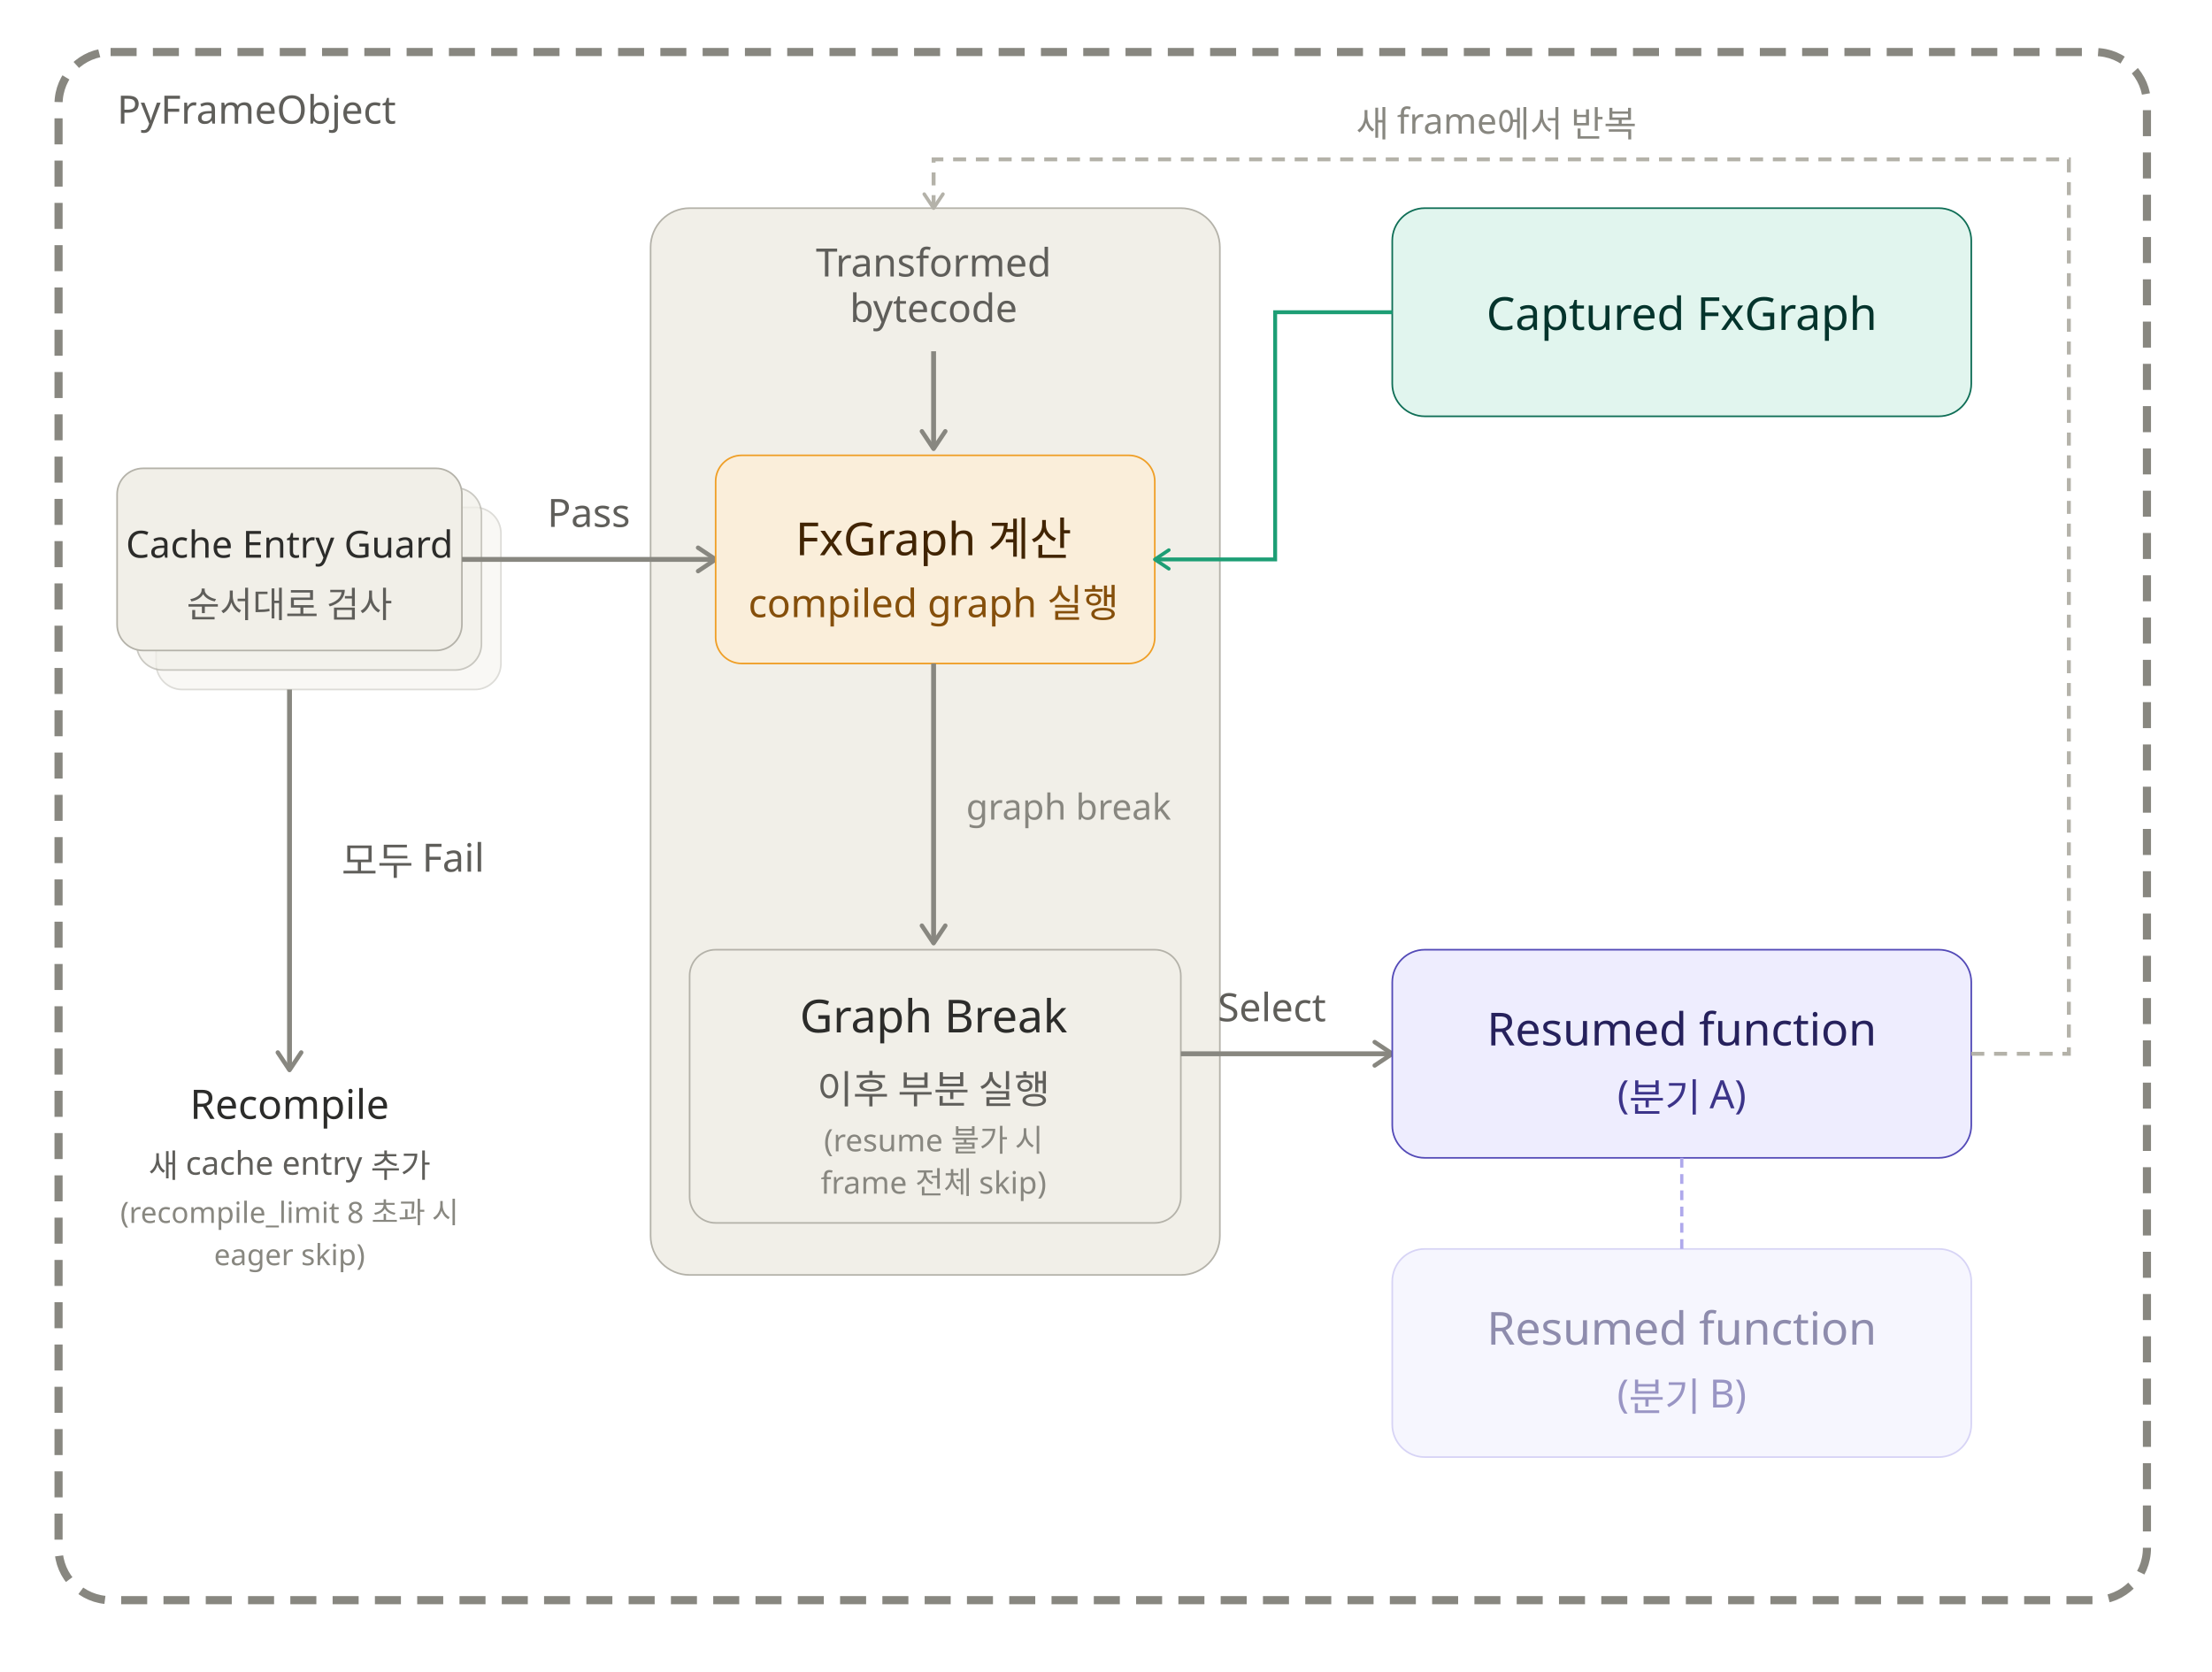
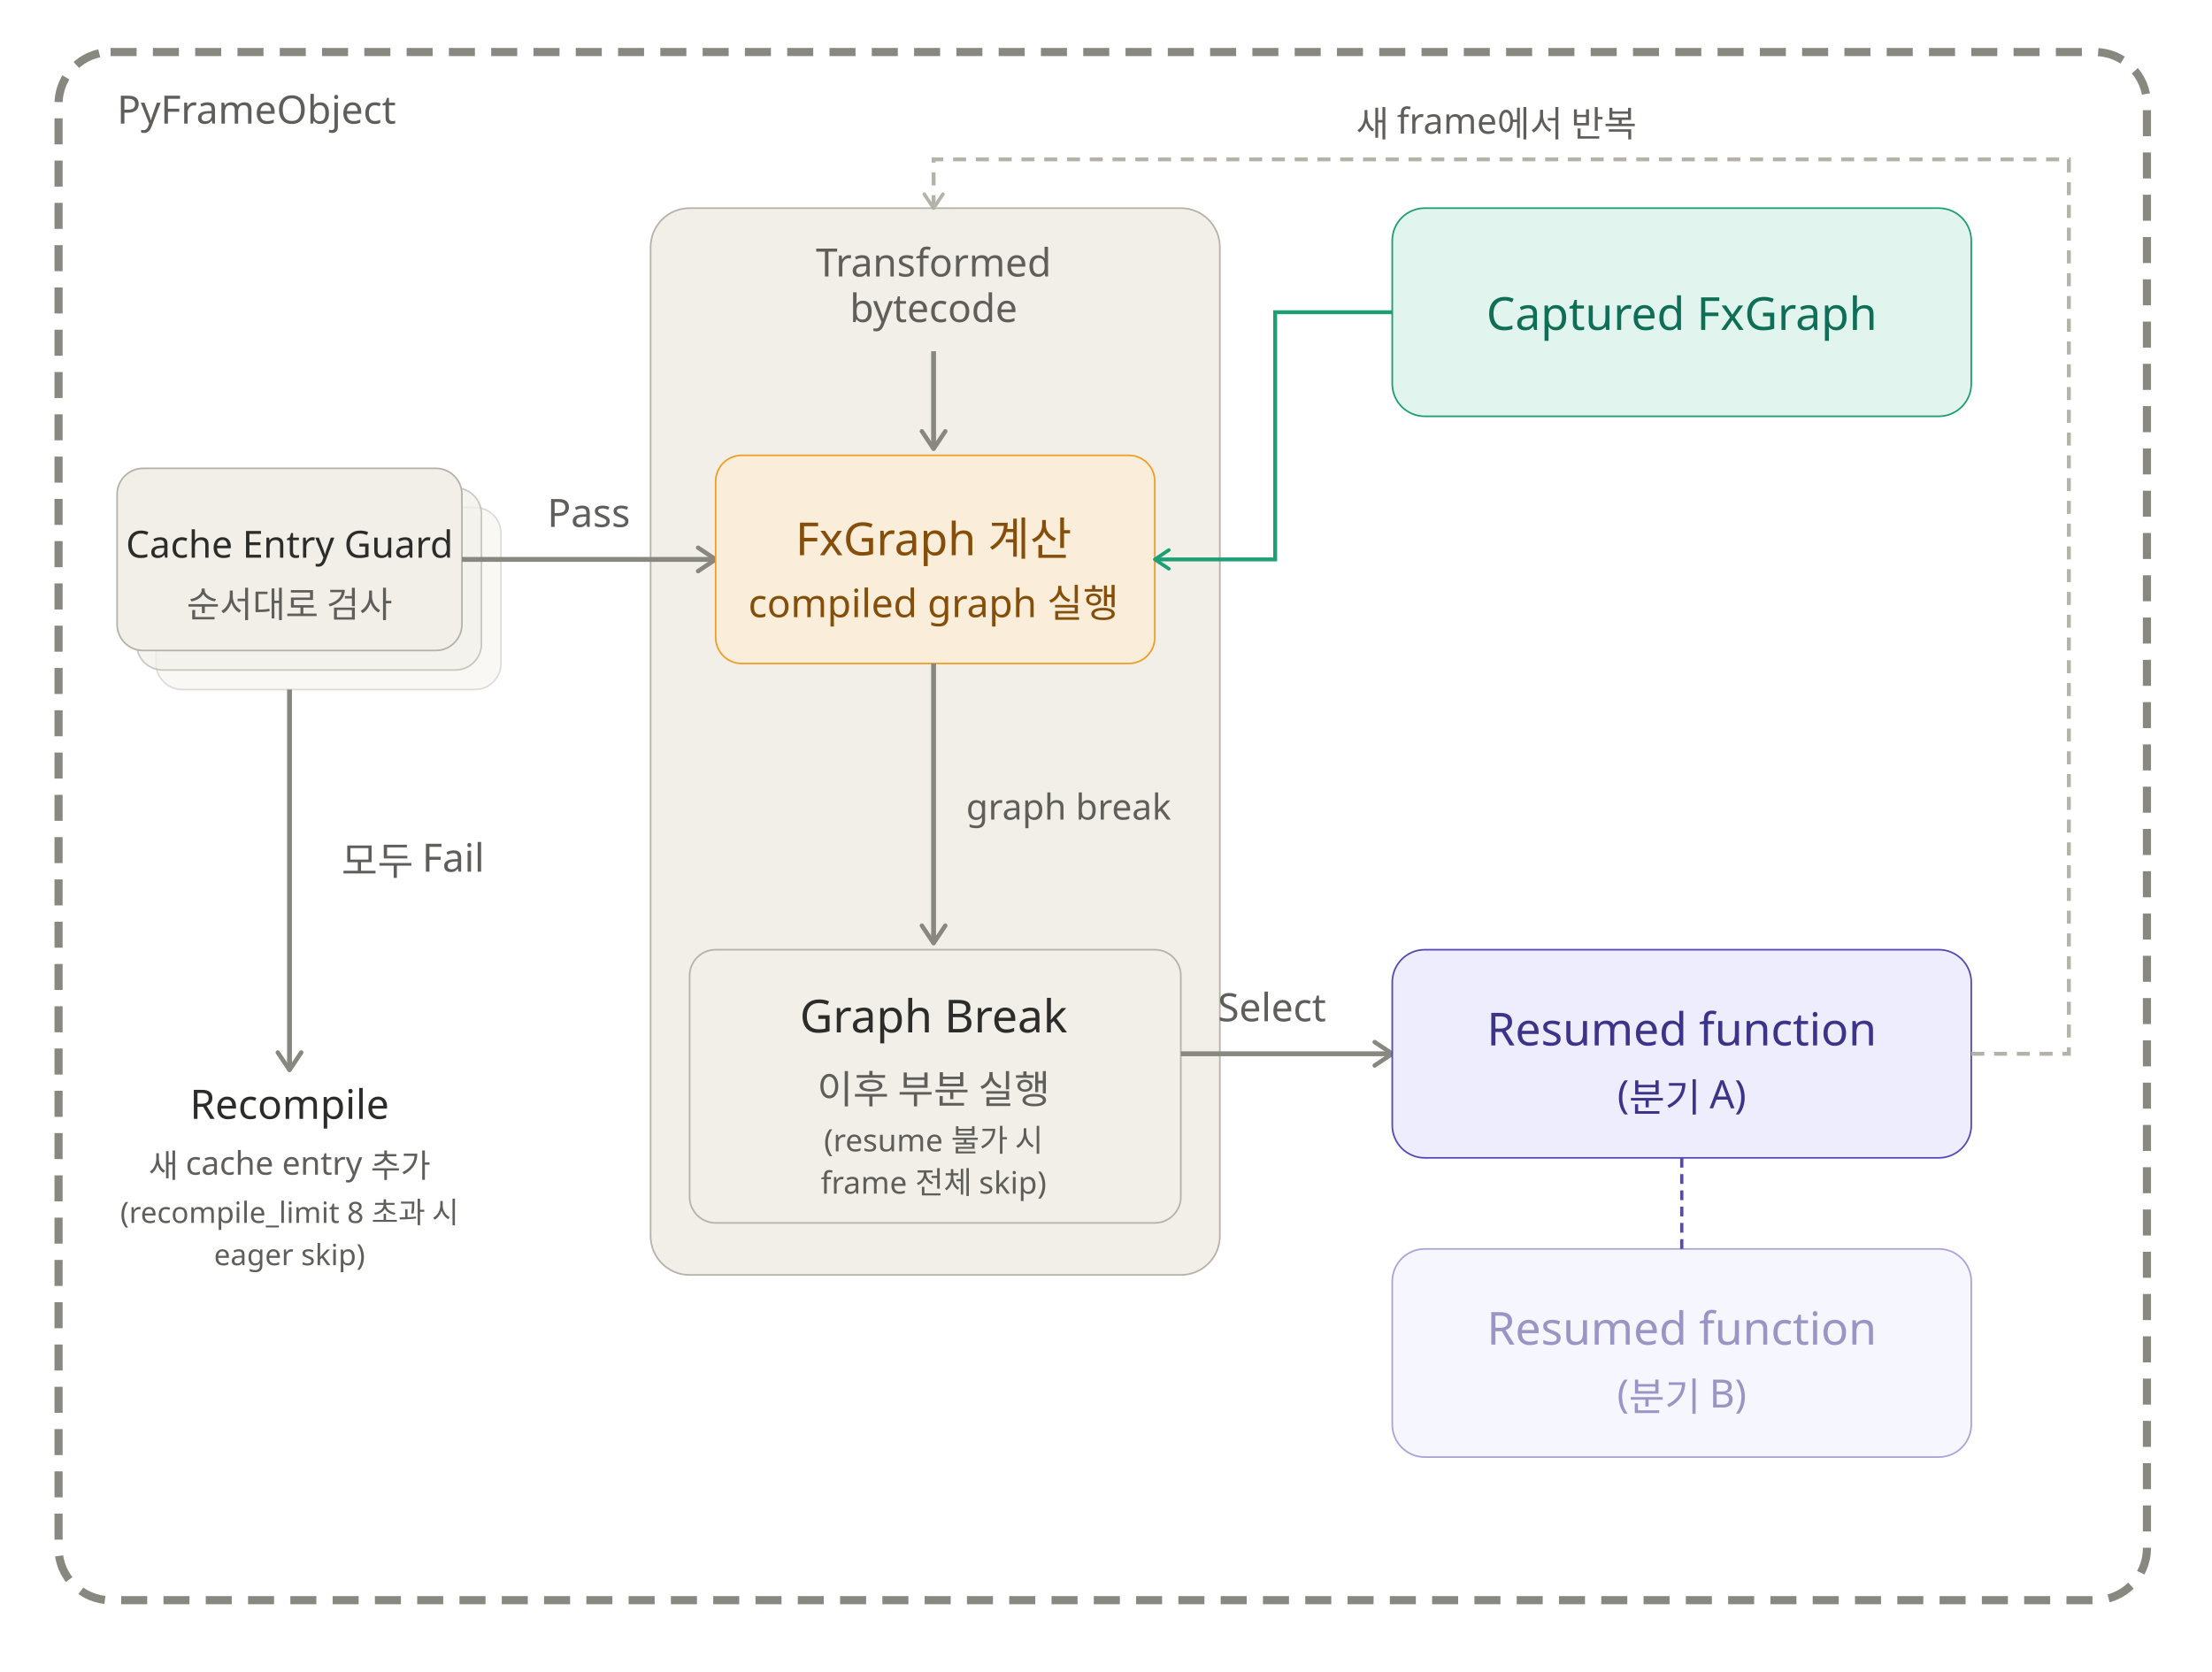
<svg xmlns="http://www.w3.org/2000/svg" width="680" height="514" viewBox="0 0 680 514" style="background:#ffffff; font-family: 'Pretendard', 'Apple SD Gothic Neo', 'Noto Sans KR', 'Segoe UI', system-ui, -apple-system, sans-serif;">
  <defs>
    <marker id="arrow" viewBox="0 0 10 10" refX="8" refY="5" markerWidth="6" markerHeight="6" orient="auto-start-reverse">
      <path d="M2 1L8 5L2 9" fill="none" stroke="context-stroke" stroke-width="1.5" stroke-linecap="round" stroke-linejoin="round" />
    </marker>
  </defs>
  <rect x="18" y="16" width="642" height="476" rx="16" fill="none" stroke="#888780" stroke-width="2.5" stroke-dasharray="8 5" />
  <text x="36" y="38" font-size="12" fill="#5F5E5A" font-weight="500">PyFrameObject</text>
  <g transform="translate(0,14)">
    <rect x="200" y="50" width="175" height="328" rx="12" fill="#F1EFE8" stroke="#B4B2A9" stroke-width="0.5" />
    <text x="287" y="71" font-size="12" text-anchor="middle" fill="#5F5E5A">Transformed</text>
    <text x="287" y="85" font-size="12" text-anchor="middle" fill="#5F5E5A">bytecode</text>
    <line x1="287" y1="94" x2="287" y2="124" stroke="#888780" stroke-width="1.5" marker-end="url(#arrow)" />
    <rect x="48" y="142" width="106" height="56" rx="8" fill="#F1EFE8" stroke="#B4B2A9" stroke-width="0.5" opacity="0.45" />
    <rect x="42" y="136" width="106" height="56" rx="8" fill="#F1EFE8" stroke="#B4B2A9" stroke-width="0.5" opacity="0.7" />
    <rect x="36" y="130" width="106" height="56" rx="8" fill="#F1EFE8" stroke="#B4B2A9" stroke-width="0.5" />
    <text x="89" y="153" font-size="11.5" text-anchor="middle" dominant-baseline="central" fill="#2C2C2A" font-weight="500">Cache Entry Guard</text>
    <text x="89" y="171" font-size="11" text-anchor="middle" dominant-baseline="central" fill="#5F5E5A">순서대로 검사</text>
    <text x="181" y="148" font-size="12" text-anchor="middle" fill="#5F5E5A">Pass</text>
    <line x1="142" y1="158" x2="220" y2="158" stroke="#888780" stroke-width="1.5" marker-end="url(#arrow)" />
    <line x1="89" y1="198" x2="89" y2="315" stroke="#888780" stroke-width="1.5" marker-end="url(#arrow)" />
    <text x="105" y="255" font-size="12" fill="#5F5E5A">모두 Fail</text>
    <text x="89" y="330" font-size="12.5" text-anchor="middle" fill="#2C2C2A" font-weight="500">Recompile</text>
    <text x="89" y="348" font-size="10" text-anchor="middle" fill="#5F5E5A">새 cache entry 추가</text>
-     <text x="89" y="362" font-size="9" text-anchor="middle" fill="#888780">(recompile_limit 8 초과 시</text>
-     <text x="89" y="375" font-size="9" text-anchor="middle" fill="#888780">eager skip)</text>
+     <text x="89" y="362" font-size="9" text-anchor="middle" fill="#5F5E5A">(recompile_limit 8 초과 시</text>
+     <text x="89" y="375" font-size="9" text-anchor="middle" fill="#5F5E5A">eager skip)</text>
    <rect x="220" y="126" width="135" height="64" rx="8" fill="#FAEEDA" stroke="#EF9F27" stroke-width="0.5" />
-     <text x="287" y="150" font-size="14" text-anchor="middle" dominant-baseline="central" fill="#412402" font-weight="500">FxGraph 계산</text>
+     <text x="287" y="150" font-size="14" text-anchor="middle" dominant-baseline="central" fill="#854F0B" font-weight="500">FxGraph 계산</text>
    <text x="287" y="170" font-size="12" text-anchor="middle" dominant-baseline="central" fill="#854F0B">compiled graph 실행</text>
    <line x1="287" y1="190" x2="287" y2="276" stroke="#888780" stroke-width="1.5" marker-end="url(#arrow)" />
-     <text x="297" y="238" font-size="11" fill="#888780">graph break</text>
+     <text x="297" y="238" font-size="11" fill="#5F5E5A">graph break</text>
    <rect x="212" y="278" width="151" height="84" rx="8" fill="#F1EFE8" stroke="#B4B2A9" stroke-width="0.5" />
    <text x="287" y="298" font-size="14" text-anchor="middle" dominant-baseline="central" fill="#2C2C2A" font-weight="500">Graph Break</text>
    <text x="287" y="320" font-size="12" text-anchor="middle" dominant-baseline="central" fill="#5F5E5A">이후 부분 실행</text>
-     <text x="287" y="340" font-size="9.5" text-anchor="middle" fill="#888780">(resume 불가 시</text>
-     <text x="287" y="353" font-size="9.5" text-anchor="middle" fill="#888780">frame 전체 skip)</text>
-     <rect x="428" y="50" width="178" height="64" rx="10" fill="#E1F5EE" stroke="#0F6E56" stroke-width="0.5" />
-     <text x="517" y="82" font-size="14" text-anchor="middle" dominant-baseline="central" fill="#04342C" font-weight="500">Captured FxGraph</text>
+     <text x="287" y="340" font-size="9.5" text-anchor="middle" fill="#5F5E5A">(resume 불가 시</text>
+     <text x="287" y="353" font-size="9.5" text-anchor="middle" fill="#5F5E5A">frame 전체 skip)</text>
+     <rect x="428" y="50" width="178" height="64" rx="10" fill="#E1F5EE" stroke="#1D9E75" stroke-width="0.5" />
+     <text x="517" y="82" font-size="14" text-anchor="middle" dominant-baseline="central" fill="#0F6E56" font-weight="500">Captured FxGraph</text>
    <path d="M 428 82 L 392 82 L 392 158 L 355 158" fill="none" stroke="#1D9E75" stroke-width="1.2" marker-end="url(#arrow)" />
    <text x="391" y="300" font-size="12" text-anchor="middle" fill="#5F5E5A">Select</text>
    <line x1="363" y1="310" x2="428" y2="310" stroke="#888780" stroke-width="1.5" marker-end="url(#arrow)" />
    <rect x="428" y="278" width="178" height="64" rx="10" fill="#EEEDFE" stroke="#534AB7" stroke-width="0.5" />
-     <text x="517" y="302" font-size="14" text-anchor="middle" dominant-baseline="central" fill="#26215C" font-weight="500">Resumed function</text>
+     <text x="517" y="302" font-size="14" text-anchor="middle" dominant-baseline="central" fill="#3C3489" font-weight="500">Resumed function</text>
    <text x="517" y="322" font-size="12" text-anchor="middle" dominant-baseline="central" fill="#3C3489">(분기 A)</text>
-     <rect x="428" y="370" width="178" height="64" rx="10" fill="#EEEDFE" stroke="#AFA9EC" stroke-width="0.5" opacity="0.5" />
-     <text x="517" y="394" font-size="14" text-anchor="middle" dominant-baseline="central" fill="#26215C" font-weight="500" opacity="0.5">Resumed function</text>
+     <rect x="428" y="370" width="178" height="64" rx="10" fill="#EEEDFE" stroke="#534AB7" stroke-width="0.5" opacity="0.5" />
+     <text x="517" y="394" font-size="14" text-anchor="middle" dominant-baseline="central" fill="#3C3489" font-weight="500" opacity="0.5">Resumed function</text>
    <text x="517" y="414" font-size="12" text-anchor="middle" dominant-baseline="central" fill="#3C3489" opacity="0.5">(분기 B)</text>
-     <line x1="517" y1="342" x2="517" y2="370" stroke="#AFA9EC" stroke-width="1" stroke-dasharray="3 2" />
+     <line x1="517" y1="342" x2="517" y2="370" stroke="#534AB7" stroke-width="1" stroke-dasharray="3 2" />
    <path d="M 606 310 L 636 310 L 636 35 L 287 35 L 287 50" fill="none" stroke="#B4B2A9" stroke-width="1.2" stroke-dasharray="4 3" marker-end="url(#arrow)" />
-     <text x="460" y="28" font-size="11" text-anchor="middle" fill="#888780">새 frame에서 반복</text>
+     <text x="460" y="28" font-size="11" text-anchor="middle" fill="#5F5E5A">새 frame에서 반복</text>
  </g>
</svg>
